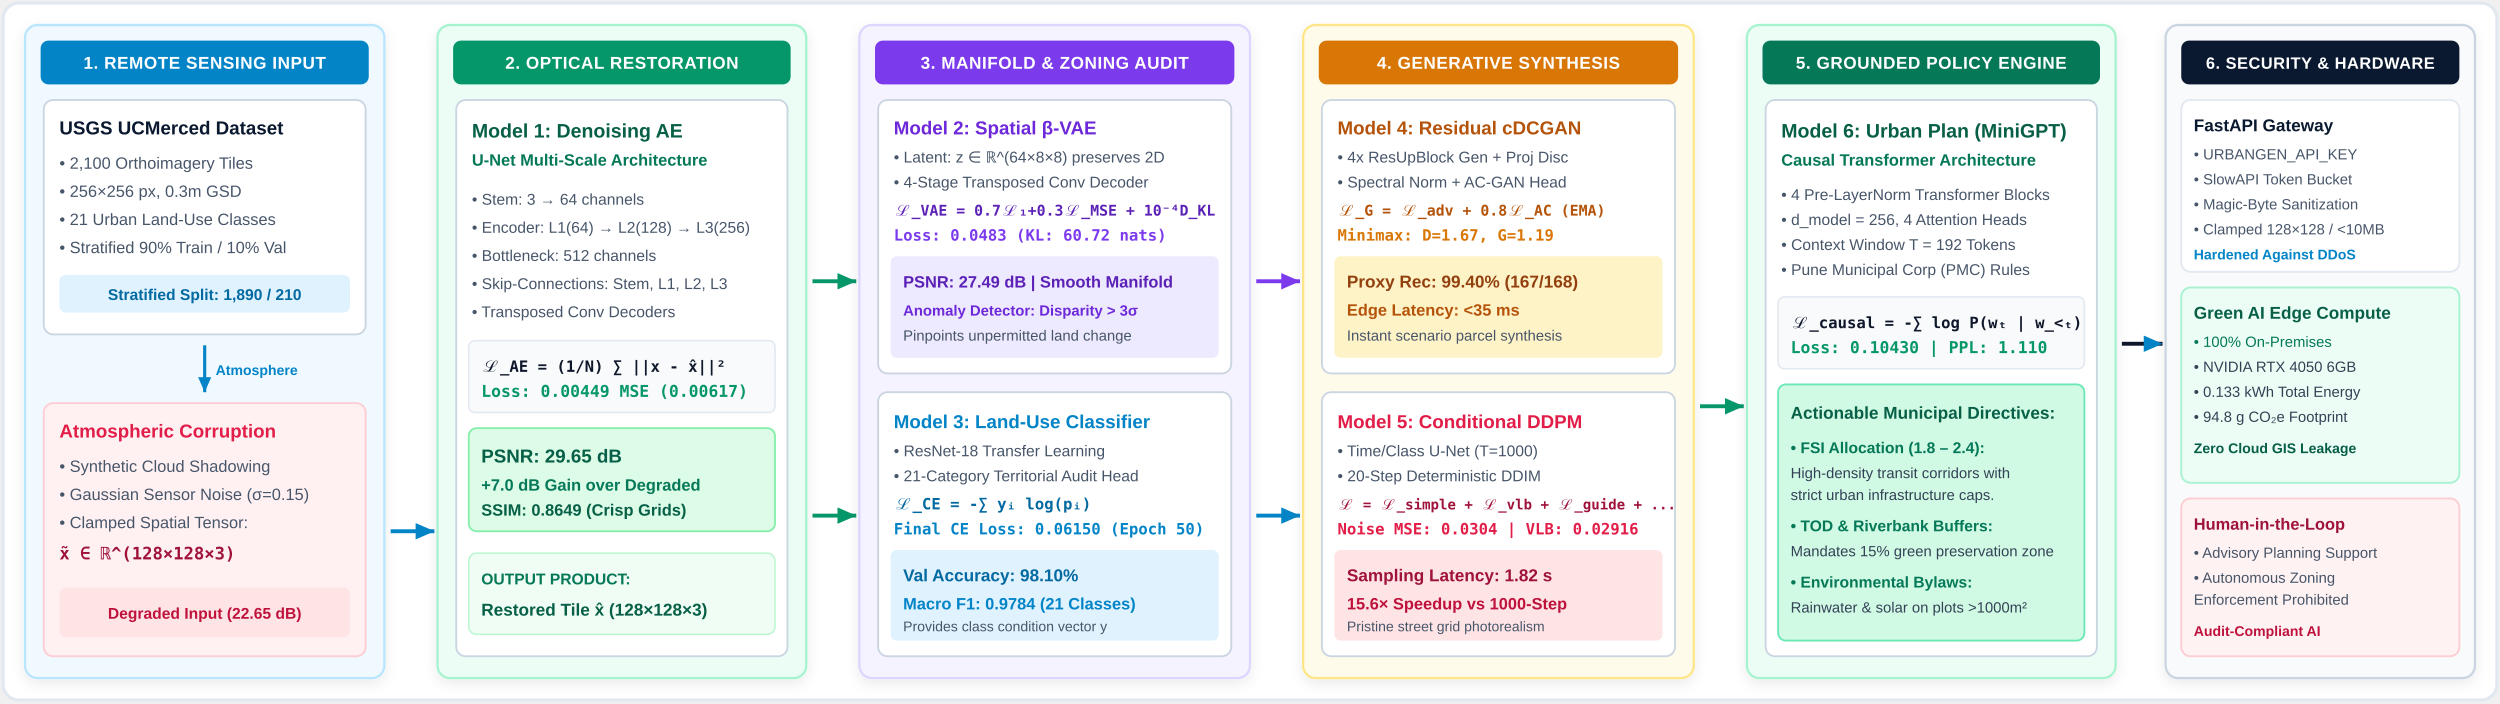
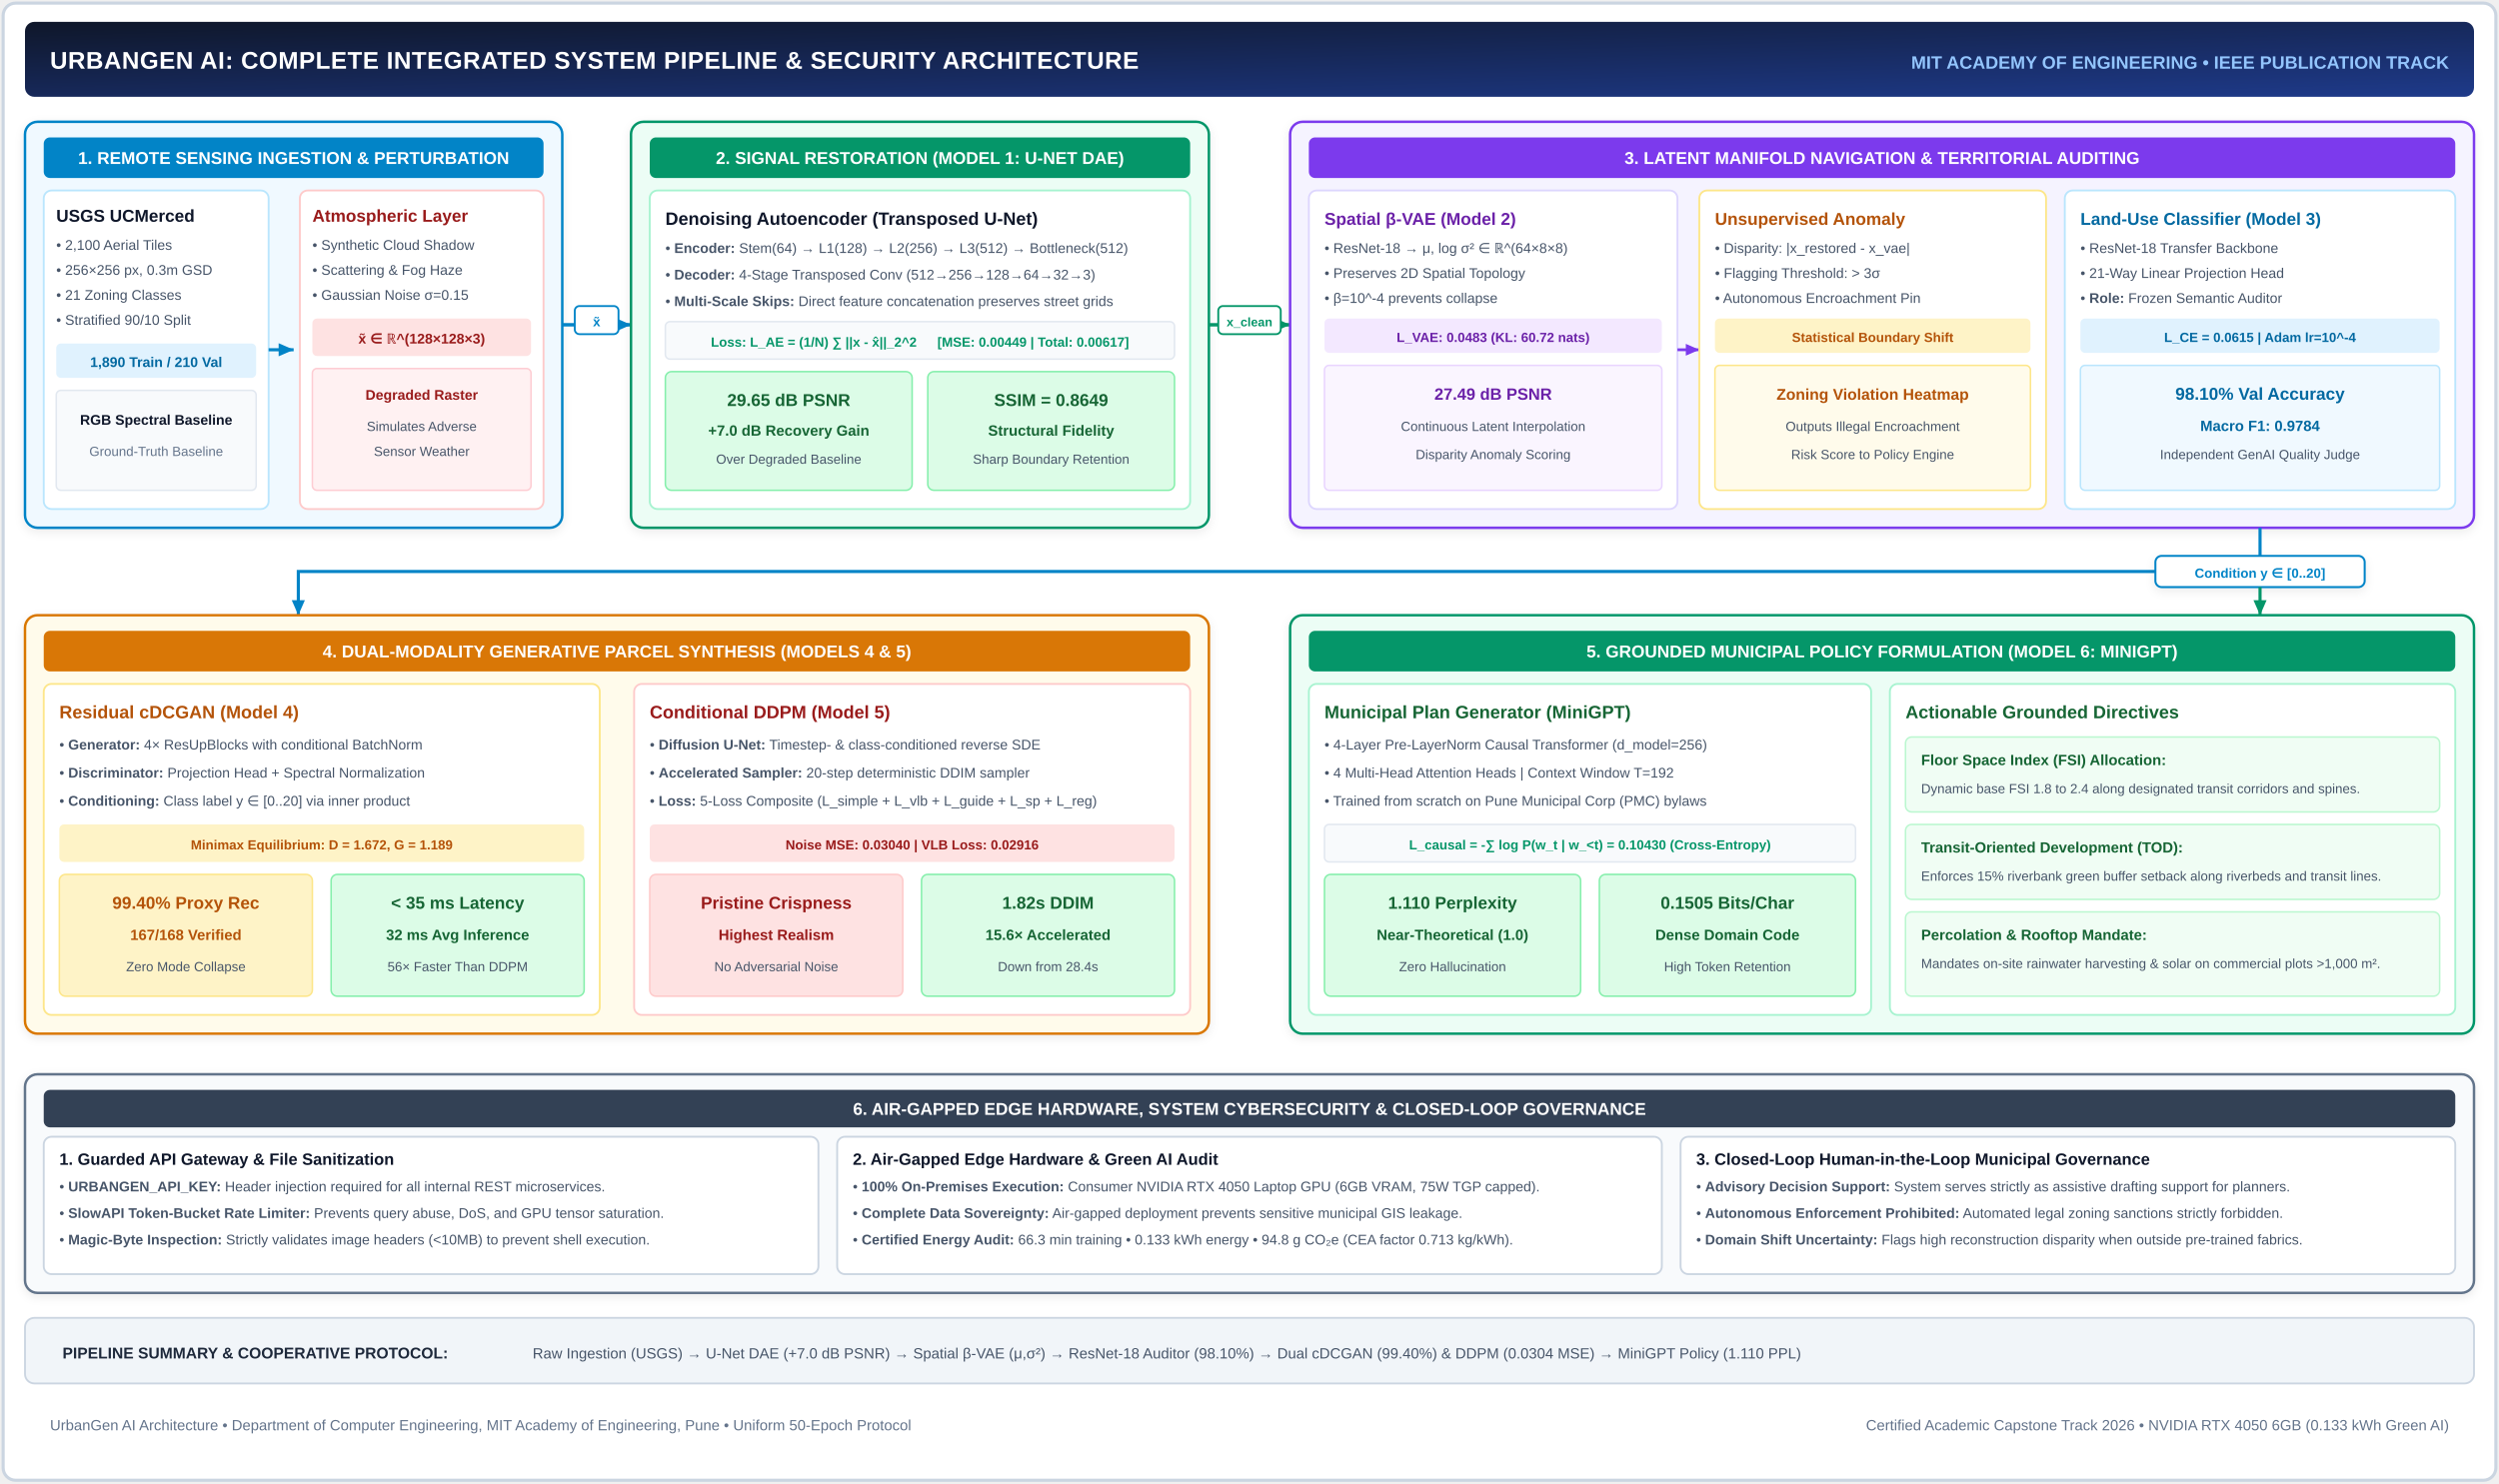
- <svg xmlns="http://www.w3.org/2000/svg" viewBox="0 0 1600 450" width="100%" height="100%" style="background:#FFFFFF; font-family:'Plus Jakarta Sans', Arial, sans-serif;">
+ <svg xmlns="http://www.w3.org/2000/svg" viewBox="0 0 1600 950" width="100%" height="100%" style="background:#FFFFFF; font-family:'Segoe UI', -apple-system, Arial, sans-serif;">
  <defs>
    <filter id="shadow" x="-5%" y="-5%" width="110%" height="115%" filterUnits="userSpaceOnUse">
-       <feDropShadow dx="0" dy="3" stdDeviation="4" flood-color="#0F172A" flood-opacity="0.08" />
+       <feDropShadow dx="0" dy="2" stdDeviation="3" flood-color="#0F172A" flood-opacity="0.08" />
    </filter>
    <marker id="arrow-blue" viewBox="0 0 10 10" refX="8" refY="5" markerWidth="6" markerHeight="6" orient="auto-start-reverse">
      <path d="M 0 1.5 L 8 5 L 0 8.5 z" fill="#0284C7" />
    </marker>
    <marker id="arrow-green" viewBox="0 0 10 10" refX="8" refY="5" markerWidth="6" markerHeight="6" orient="auto-start-reverse">
      <path d="M 0 1.5 L 8 5 L 0 8.5 z" fill="#059669" />
    </marker>
    <marker id="arrow-purple" viewBox="0 0 10 10" refX="8" refY="5" markerWidth="6" markerHeight="6" orient="auto-start-reverse">
      <path d="M 0 1.5 L 8 5 L 0 8.5 z" fill="#7C3AED" />
    </marker>
-     <linearGradient id="grad-navy" x1="0%" y1="0%" x2="100%" y2="100%">
-       <stop offset="0%" stop-color="#0A192F" />
-       <stop offset="100%" stop-color="#142B50" />
+     <marker id="arrow-amber" viewBox="0 0 10 10" refX="8" refY="5" markerWidth="6" markerHeight="6" orient="auto-start-reverse">
+       <path d="M 0 1.5 L 8 5 L 0 8.5 z" fill="#D97706" />
+     </marker>
+     <linearGradient id="header-grad" x1="0%" y1="0%" x2="100%" y2="100%">
+       <stop offset="0%" stop-color="#0F172A" />
+       <stop offset="100%" stop-color="#1E3A8A" />
    </linearGradient>
  </defs>
-   <rect x="2" y="2" width="1596" height="446" rx="10" fill="#FFFFFF" stroke="#E2E8F0" stroke-width="2" />
-   <g transform="translate(16, 16)">
-     <rect width="230" height="418" rx="8" fill="#F0F9FF" stroke="#BAE6FD" stroke-width="1.5" filter="url(#shadow)" />
-     <rect x="10" y="10" width="210" height="28" rx="5" fill="#0284C7" />
-     <text x="115" y="28" text-anchor="middle" fill="#FFFFFF" font-size="11" font-weight="800" letter-spacing="0.03em">1. REMOTE SENSING INPUT</text>
-     <rect x="12" y="48" width="206" height="150" rx="6" fill="#FFFFFF" stroke="#CBD5E1" stroke-width="1.2" />
-     <text x="22" y="70" fill="#0A192F" font-size="12" font-weight="800">USGS UCMerced Dataset</text>
-     <text x="22" y="92" fill="#475569" font-size="10.5">• 2,100 Orthoimagery Tiles</text>
-     <text x="22" y="110" fill="#475569" font-size="10.5">• 256×256 px, 0.3m GSD</text>
-     <text x="22" y="128" fill="#475569" font-size="10.5">• 21 Urban Land-Use Classes</text>
-     <text x="22" y="146" fill="#475569" font-size="10.5">• Stratified 90% Train / 10% Val</text>
-     <rect x="22" y="160" width="186" height="24" rx="4" fill="#E0F2FE" />
-     <text x="115" y="176" text-anchor="middle" fill="#0369A1" font-size="10" font-weight="700">Stratified Split: 1,890 / 210</text>
-     <line x1="115" y1="205" x2="115" y2="235" stroke="#0284C7" stroke-width="2" marker-end="url(#arrow-blue)" />
-     <text x="122" y="224" fill="#0284C7" font-size="9" font-weight="700">Atmosphere</text>
-     <rect x="12" y="242" width="206" height="162" rx="6" fill="#FFF1F2" stroke="#FECDD3" stroke-width="1.2" />
-     <text x="22" y="264" fill="#E11D48" font-size="12" font-weight="800">Atmospheric Corruption</text>
-     <text x="22" y="286" fill="#475569" font-size="10.5">• Synthetic Cloud Shadowing</text>
-     <text x="22" y="304" fill="#475569" font-size="10.5">• Gaussian Sensor Noise (σ=0.15)</text>
-     <text x="22" y="322" fill="#475569" font-size="10.5">• Clamped Spatial Tensor:</text>
-     <text x="22" y="342" fill="#9F1239" font-family="monospace" font-size="11" font-weight="700">  x̃ ∈ ℝ^(128×128×3)</text>
-     <rect x="22" y="360" width="186" height="32" rx="4" fill="#FFE4E6" />
-     <text x="115" y="380" text-anchor="middle" fill="#BE123C" font-size="10" font-weight="800">Degraded Input (22.65 dB)</text>
-   </g>
-   <line x1="250" y1="340" x2="278" y2="340" stroke="#0284C7" stroke-width="2.5" marker-end="url(#arrow-blue)" />
-   <g transform="translate(280, 16)">
-     <rect width="236" height="418" rx="8" fill="#ECFDF5" stroke="#A7F3D0" stroke-width="1.5" filter="url(#shadow)" />
-     <rect x="10" y="10" width="216" height="28" rx="5" fill="#059669" />
-     <text x="118" y="28" text-anchor="middle" fill="#FFFFFF" font-size="11" font-weight="800" letter-spacing="0.03em">2. OPTICAL RESTORATION</text>
-     <rect x="12" y="48" width="212" height="356" rx="6" fill="#FFFFFF" stroke="#CBD5E1" stroke-width="1.2" />
-     <text x="22" y="72" fill="#065F46" font-size="12.5" font-weight="800">Model 1: Denoising AE</text>
-     <text x="22" y="90" fill="#047857" font-size="10.5" font-weight="700">U-Net Multi-Scale Architecture</text>
-     <text x="22" y="115" fill="#475569" font-size="10">• Stem: 3 → 64 channels</text>
-     <text x="22" y="133" fill="#475569" font-size="10">• Encoder: L1(64) → L2(128) → L3(256)</text>
-     <text x="22" y="151" fill="#475569" font-size="10">• Bottleneck: 512 channels</text>
-     <text x="22" y="169" fill="#475569" font-size="10">• Skip-Connections: Stem, L1, L2, L3</text>
-     <text x="22" y="187" fill="#475569" font-size="10">• Transposed Conv Decoders</text>
-     <rect x="20" y="202" width="196" height="46" rx="4" fill="#F8FAFC" stroke="#E2E8F0" stroke-left="3px solid #059669" />
-     <text x="28" y="222" fill="#0F172A" font-family="monospace" font-size="10" font-weight="700">ℒ_AE = (1/N) ∑ ||x - x̂||²</text>
-     <text x="28" y="238" fill="#059669" font-family="monospace" font-size="10.5" font-weight="800">Loss: 0.00449 MSE (0.00617)</text>
-     <rect x="20" y="258" width="196" height="66" rx="5" fill="#DCFCE7" stroke="#86EFAC" stroke-width="1.2" />
-     <text x="28" y="280" fill="#065F46" font-size="12" font-weight="800">PSNR: 29.65 dB</text>
-     <text x="28" y="298" fill="#047857" font-size="10.5" font-weight="700">+7.0 dB Gain over Degraded</text>
-     <text x="28" y="314" fill="#065F46" font-size="10.5" font-weight="600">SSIM: 0.8649 (Crisp Grids)</text>
-     <rect x="20" y="338" width="196" height="52" rx="5" fill="#F0FDF4" stroke="#BBF7D0" />
-     <text x="28" y="358" fill="#047857" font-size="10" font-weight="700">OUTPUT PRODUCT:</text>
-     <text x="28" y="378" fill="#065F46" font-size="11" font-weight="800">Restored Tile x̂ (128×128×3)</text>
-   </g>
-   <line x1="520" y1="180" x2="548" y2="180" stroke="#059669" stroke-width="2.5" marker-end="url(#arrow-green)" />
-   <line x1="520" y1="330" x2="548" y2="330" stroke="#059669" stroke-width="2.5" marker-end="url(#arrow-green)" />
-   <g transform="translate(550, 16)">
-     <rect width="250" height="418" rx="8" fill="#F5F3FF" stroke="#DDD6FE" stroke-width="1.5" filter="url(#shadow)" />
-     <rect x="10" y="10" width="230" height="28" rx="5" fill="#7C3AED" />
-     <text x="125" y="28" text-anchor="middle" fill="#FFFFFF" font-size="11" font-weight="800" letter-spacing="0.03em">3. MANIFOLD &amp; ZONING AUDIT</text>
-     <rect x="12" y="48" width="226" height="175" rx="6" fill="#FFFFFF" stroke="#CBD5E1" stroke-width="1.2" />
-     <text x="22" y="70" fill="#6D28D9" font-size="12" font-weight="800">Model 2: Spatial β-VAE</text>
-     <text x="22" y="88" fill="#475569" font-size="10">• Latent: z ∈ ℝ^(64×8×8) preserves 2D</text>
-     <text x="22" y="104" fill="#475569" font-size="10">• 4-Stage Transposed Conv Decoder</text>
-     <text x="22" y="122" fill="#5B21B6" font-family="monospace" font-size="9.5" font-weight="700">ℒ_VAE = 0.7ℒ₁+0.3ℒ_MSE + 10⁻⁴D_KL</text>
-     <text x="22" y="138" fill="#7C3AED" font-family="monospace" font-size="10" font-weight="800">Loss: 0.0483 (KL: 60.72 nats)</text>
-     <rect x="20" y="148" width="210" height="65" rx="4" fill="#EDE9FE" />
-     <text x="28" y="168" fill="#5B21B6" font-size="10.5" font-weight="800">PSNR: 27.49 dB | Smooth Manifold</text>
-     <text x="28" y="186" fill="#6D28D9" font-size="9.5" font-weight="700">Anomaly Detector: Disparity &gt; 3σ</text>
-     <text x="28" y="202" fill="#475569" font-size="9.5">Pinpoints unpermitted land change</text>
-     <rect x="12" y="235" width="226" height="169" rx="6" fill="#FFFFFF" stroke="#CBD5E1" stroke-width="1.2" />
-     <text x="22" y="258" fill="#0284C7" font-size="12" font-weight="800">Model 3: Land-Use Classifier</text>
-     <text x="22" y="276" fill="#475569" font-size="10">• ResNet-18 Transfer Learning</text>
-     <text x="22" y="292" fill="#475569" font-size="10">• 21-Category Territorial Audit Head</text>
-     <text x="22" y="310" fill="#0369A1" font-family="monospace" font-size="10" font-weight="700">ℒ_CE = -∑ yᵢ log(pᵢ)</text>
-     <text x="22" y="326" fill="#0284C7" font-family="monospace" font-size="10" font-weight="800">Final CE Loss: 0.06150 (Epoch 50)</text>
-     <rect x="20" y="336" width="210" height="58" rx="4" fill="#E0F2FE" />
-     <text x="28" y="356" fill="#0369A1" font-size="11" font-weight="800">Val Accuracy: 98.10%</text>
-     <text x="28" y="374" fill="#0284C7" font-size="10.5" font-weight="700">Macro F1: 0.9784 (21 Classes)</text>
-     <text x="28" y="388" fill="#475569" font-size="9">Provides class condition vector y</text>
-   </g>
-   <line x1="804" y1="180" x2="832" y2="180" stroke="#7C3AED" stroke-width="2.5" marker-end="url(#arrow-purple)" />
-   <line x1="804" y1="330" x2="832" y2="330" stroke="#0284C7" stroke-width="2.5" marker-end="url(#arrow-blue)" />
-   <g transform="translate(834, 16)">
-     <rect width="250" height="418" rx="8" fill="#FFFBEB" stroke="#FDE68A" stroke-width="1.5" filter="url(#shadow)" />
-     <rect x="10" y="10" width="230" height="28" rx="5" fill="#D97706" />
-     <text x="125" y="28" text-anchor="middle" fill="#FFFFFF" font-size="11" font-weight="800" letter-spacing="0.03em">4. GENERATIVE SYNTHESIS</text>
-     <rect x="12" y="48" width="226" height="175" rx="6" fill="#FFFFFF" stroke="#CBD5E1" stroke-width="1.2" />
-     <text x="22" y="70" fill="#B45309" font-size="12" font-weight="800">Model 4: Residual cDCGAN</text>
-     <text x="22" y="88" fill="#475569" font-size="10">• 4x ResUpBlock Gen + Proj Disc</text>
-     <text x="22" y="104" fill="#475569" font-size="10">• Spectral Norm + AC-GAN Head</text>
-     <text x="22" y="122" fill="#B45309" font-family="monospace" font-size="9.5" font-weight="700">ℒ_G = ℒ_adv + 0.8ℒ_AC (EMA)</text>
-     <text x="22" y="138" fill="#D97706" font-family="monospace" font-size="10" font-weight="800">Minimax: D=1.67, G=1.19</text>
-     <rect x="20" y="148" width="210" height="65" rx="4" fill="#FEF3C7" />
-     <text x="28" y="168" fill="#92400E" font-size="11" font-weight="800">Proxy Rec: 99.40% (167/168)</text>
-     <text x="28" y="186" fill="#B45309" font-size="10.5" font-weight="700">Edge Latency: &lt;35 ms</text>
-     <text x="28" y="202" fill="#475569" font-size="9.5">Instant scenario parcel synthesis</text>
-     <rect x="12" y="235" width="226" height="169" rx="6" fill="#FFFFFF" stroke="#CBD5E1" stroke-width="1.2" />
-     <text x="22" y="258" fill="#E11D48" font-size="12" font-weight="800">Model 5: Conditional DDPM</text>
-     <text x="22" y="276" fill="#475569" font-size="10">• Time/Class U-Net (T=1000)</text>
-     <text x="22" y="292" fill="#475569" font-size="10">• 20-Step Deterministic DDIM</text>
-     <text x="22" y="310" fill="#9F1239" font-family="monospace" font-size="9" font-weight="700">ℒ = ℒ_simple + ℒ_vlb + ℒ_guide + ...</text>
-     <text x="22" y="326" fill="#E11D48" font-family="monospace" font-size="10" font-weight="800">Noise MSE: 0.0304 | VLB: 0.02916</text>
-     <rect x="20" y="336" width="210" height="58" rx="4" fill="#FFE4E6" />
-     <text x="28" y="356" fill="#9F1239" font-size="11" font-weight="800">Sampling Latency: 1.82 s</text>
-     <text x="28" y="374" fill="#BE123C" font-size="10.5" font-weight="700">15.6× Speedup vs 1000-Step</text>
-     <text x="28" y="388" fill="#475569" font-size="9">Pristine street grid photorealism</text>
-   </g>
-   <line x1="1088" y1="260" x2="1116" y2="260" stroke="#059669" stroke-width="2.5" marker-end="url(#arrow-green)" />
-   <g transform="translate(1118, 16)">
-     <rect width="236" height="418" rx="8" fill="#ECFDF5" stroke="#A7F3D0" stroke-width="1.5" filter="url(#shadow)" />
-     <rect x="10" y="10" width="216" height="28" rx="5" fill="#047857" />
-     <text x="118" y="28" text-anchor="middle" fill="#FFFFFF" font-size="11" font-weight="800" letter-spacing="0.03em">5. GROUNDED POLICY ENGINE</text>
-     <rect x="12" y="48" width="212" height="356" rx="6" fill="#FFFFFF" stroke="#CBD5E1" stroke-width="1.2" />
-     <text x="22" y="72" fill="#065F46" font-size="12.5" font-weight="800">Model 6: Urban Plan (MiniGPT)</text>
-     <text x="22" y="90" fill="#047857" font-size="10.5" font-weight="700">Causal Transformer Architecture</text>
-     <text x="22" y="112" fill="#475569" font-size="10">• 4 Pre-LayerNorm Transformer Blocks</text>
-     <text x="22" y="128" fill="#475569" font-size="10">• d_model = 256, 4 Attention Heads</text>
-     <text x="22" y="144" fill="#475569" font-size="10">• Context Window T = 192 Tokens</text>
-     <text x="22" y="160" fill="#475569" font-size="10">• Pune Municipal Corp (PMC) Rules</text>
-     <rect x="20" y="174" width="196" height="46" rx="4" fill="#F8FAFC" stroke="#E2E8F0" />
-     <text x="28" y="194" fill="#0F172A" font-family="monospace" font-size="10" font-weight="700">ℒ_causal = -∑ log P(wₜ | w_&lt;ₜ)</text>
-     <text x="28" y="210" fill="#059669" font-family="monospace" font-size="10.5" font-weight="800">Loss: 0.10430 | PPL: 1.110</text>
-     <rect x="20" y="230" width="196" height="164" rx="5" fill="#D1FAE5" stroke="#6EE7B7" stroke-width="1.2" />
-     <text x="28" y="252" fill="#065F46" font-size="11" font-weight="800">Actionable Municipal Directives:</text>
-     <text x="28" y="274" fill="#047857" font-size="10" font-weight="700">• FSI Allocation (1.8 – 2.4):</text>
-     <text x="28" y="290" fill="#334155" font-size="9.5">  High-density transit corridors with</text>
-     <text x="28" y="304" fill="#334155" font-size="9.5">  strict urban infrastructure caps.</text>
-     <text x="28" y="324" fill="#047857" font-size="10" font-weight="700">• TOD &amp; Riverbank Buffers:</text>
-     <text x="28" y="340" fill="#334155" font-size="9.5">  Mandates 15% green preservation zone</text>
-     <text x="28" y="360" fill="#047857" font-size="10" font-weight="700">• Environmental Bylaws:</text>
-     <text x="28" y="376" fill="#334155" font-size="9.5">  Rainwater &amp; solar on plots &gt;1000m²</text>
-   </g>
-   <line x1="1358" y1="220" x2="1384" y2="220" stroke="#0F172A" stroke-width="2.5" marker-end="url(#arrow-blue)" />
-   <g transform="translate(1386, 16)">
-     <rect width="198" height="418" rx="8" fill="#F8FAFC" stroke="#CBD5E1" stroke-width="1.5" filter="url(#shadow)" />
-     <rect x="10" y="10" width="178" height="28" rx="5" fill="#0A192F" />
-     <text x="99" y="28" text-anchor="middle" fill="#FFFFFF" font-size="10.5" font-weight="800" letter-spacing="0.03em">6. SECURITY &amp; HARDWARE</text>
-     <rect x="10" y="48" width="178" height="110" rx="6" fill="#FFFFFF" stroke="#E2E8F0" stroke-width="1.2" />
-     <text x="18" y="68" fill="#0A192F" font-size="11" font-weight="800">FastAPI Gateway</text>
-     <text x="18" y="86" fill="#475569" font-size="9.5">• URBANGEN_API_KEY</text>
-     <text x="18" y="102" fill="#475569" font-size="9.5">• SlowAPI Token Bucket</text>
-     <text x="18" y="118" fill="#475569" font-size="9.5">• Magic-Byte Sanitization</text>
-     <text x="18" y="134" fill="#475569" font-size="9.5">• Clamped 128×128 / &lt;10MB</text>
-     <text x="18" y="150" fill="#0284C7" font-size="9" font-weight="700">Hardened Against DDoS</text>
-     <rect x="10" y="168" width="178" height="125" rx="6" fill="#ECFDF5" stroke="#A7F3D0" stroke-width="1.2" />
-     <text x="18" y="188" fill="#065F46" font-size="11" font-weight="800">Green AI Edge Compute</text>
-     <text x="18" y="206" fill="#047857" font-size="9.5">• 100% On-Premises</text>
-     <text x="18" y="222" fill="#334155" font-size="9.5">• NVIDIA RTX 4050 6GB</text>
-     <text x="18" y="238" fill="#334155" font-size="9.5">• 0.133 kWh Total Energy</text>
-     <text x="18" y="254" fill="#334155" font-size="9.5">• 94.8 g CO₂e Footprint</text>
-     <text x="18" y="274" fill="#065F46" font-size="9" font-weight="800">Zero Cloud GIS Leakage</text>
-     <rect x="10" y="303" width="178" height="101" rx="6" fill="#FEF2F2" stroke="#FECDD3" stroke-width="1.2" />
-     <text x="18" y="323" fill="#9F1239" font-size="10.5" font-weight="800">Human-in-the-Loop</text>
-     <text x="18" y="341" fill="#475569" font-size="9.5">• Advisory Planning Support</text>
-     <text x="18" y="357" fill="#475569" font-size="9.5">• Autonomous Zoning</text>
-     <text x="18" y="371" fill="#475569" font-size="9.5">  Enforcement Prohibited</text>
-     <text x="18" y="391" fill="#BE123C" font-size="9" font-weight="700">Audit-Compliant AI</text>
-   </g>
+   <rect x="2" y="2" width="1596" height="946" rx="8" fill="#FFFFFF" stroke="#CBD5E1" stroke-width="2" />
+   <rect x="16" y="14" width="1568" height="48" rx="6" fill="url(#header-grad)" />
+   <text x="32" y="44" fill="#FFFFFF" font-size="15.5" font-weight="800" letter-spacing="0.02em">URBANGEN AI: COMPLETE INTEGRATED SYSTEM PIPELINE &amp; SECURITY ARCHITECTURE</text>
+   <text x="1568" y="44" text-anchor="end" fill="#93C5FD" font-size="11.5" font-weight="600">MIT ACADEMY OF ENGINEERING • IEEE PUBLICATION TRACK</text>
+   <g transform="translate(16, 78)">
+     <rect width="344" height="260" rx="8" fill="#F0F9FF" stroke="#0284C7" stroke-width="1.6" filter="url(#shadow)" />
+     <rect x="12" y="10" width="320" height="26" rx="4" fill="#0284C7" />
+     <text x="172" y="27" text-anchor="middle" fill="#FFFFFF" font-size="11" font-weight="700">1. REMOTE SENSING INGESTION &amp; PERTURBATION</text>
+     <rect x="12" y="44" width="144" height="204" rx="5" fill="#FFFFFF" stroke="#BAE6FD" stroke-width="1.2" />
+     <text x="20" y="64" fill="#0F172A" font-size="11" font-weight="800">USGS UCMerced</text>
+     <text x="20" y="82" fill="#475569" font-size="9">• 2,100 Aerial Tiles</text>
+     <text x="20" y="98" fill="#475569" font-size="9">• 256×256 px, 0.3m GSD</text>
+     <text x="20" y="114" fill="#475569" font-size="9">• 21 Zoning Classes</text>
+     <text x="20" y="130" fill="#475569" font-size="9">• Stratified 90/10 Split</text>
+     <rect x="20" y="142" width="128" height="22" rx="3" fill="#E0F2FE" />
+     <text x="84" y="157" text-anchor="middle" fill="#0369A1" font-size="9" font-weight="700">1,890 Train / 210 Val</text>
+     <rect x="20" y="172" width="128" height="64" rx="3" fill="#F8FAFC" stroke="#E2E8F0" />
+     <text x="84" y="194" text-anchor="middle" fill="#0F172A" font-size="9" font-weight="700">RGB Spectral Baseline</text>
+     <text x="84" y="214" text-anchor="middle" fill="#64748B" font-size="8.5">Ground-Truth Baseline</text>
+     <line x1="156" y1="146" x2="172" y2="146" stroke="#0284C7" stroke-width="2" marker-end="url(#arrow-blue)" />
+     <rect x="176" y="44" width="156" height="204" rx="5" fill="#FFFFFF" stroke="#FECACA" stroke-width="1.2" />
+     <text x="184" y="64" fill="#991B1B" font-size="11" font-weight="800">Atmospheric Layer</text>
+     <text x="184" y="82" fill="#475569" font-size="9">• Synthetic Cloud Shadow</text>
+     <text x="184" y="98" fill="#475569" font-size="9">• Scattering &amp; Fog Haze</text>
+     <text x="184" y="114" fill="#475569" font-size="9">• Gaussian Noise σ=0.15</text>
+     <rect x="184" y="126" width="140" height="24" rx="3" fill="#FEE2E2" />
+     <text x="254" y="142" text-anchor="middle" fill="#991B1B" font-size="9" font-weight="700">x̃ ∈ ℝ^(128×128×3)</text>
+     <rect x="184" y="158" width="140" height="78" rx="3" fill="#FFF1F2" stroke="#FECDD3" />
+     <text x="254" y="178" text-anchor="middle" fill="#991B1B" font-size="9" font-weight="700">Degraded Raster</text>
+     <text x="254" y="198" text-anchor="middle" fill="#475569" font-size="8.5">Simulates Adverse</text>
+     <text x="254" y="214" text-anchor="middle" fill="#475569" font-size="8.5">Sensor Weather</text>
+   </g>
+   <line x1="360" y1="208" x2="404" y2="208" stroke="#0284C7" stroke-width="2.2" marker-end="url(#arrow-blue)" />
+   <rect x="368" y="196" width="28" height="18" rx="3" fill="#FFFFFF" stroke="#0284C7" stroke-width="1.2" />
+   <text x="382" y="209" text-anchor="middle" fill="#0284C7" font-size="8.5" font-weight="700">x̃</text>
+   <g transform="translate(404, 78)">
+     <rect width="370" height="260" rx="8" fill="#ECFDF5" stroke="#059669" stroke-width="1.6" filter="url(#shadow)" />
+     <rect x="12" y="10" width="346" height="26" rx="4" fill="#059669" />
+     <text x="185" y="27" text-anchor="middle" fill="#FFFFFF" font-size="11" font-weight="700">2. SIGNAL RESTORATION (MODEL 1: U-NET DAE)</text>
+     <rect x="12" y="44" width="346" height="204" rx="5" fill="#FFFFFF" stroke="#A7F3D0" stroke-width="1.2" />
+     <text x="22" y="66" fill="#0F172A" font-size="11.5" font-weight="800">Denoising Autoencoder (Transposed U-Net)</text>
+     <text x="22" y="84" fill="#475569" font-size="9">• <tspan font-weight="bold">Encoder:</tspan> Stem(64) → L1(128) → L2(256) → L3(512) → Bottleneck(512)</text>
+     <text x="22" y="101" fill="#475569" font-size="9">• <tspan font-weight="bold">Decoder:</tspan> 4-Stage Transposed Conv (512→256→128→64→32→3)</text>
+     <text x="22" y="118" fill="#475569" font-size="9">• <tspan font-weight="bold">Multi-Scale Skips:</tspan> Direct feature concatenation preserves street grids</text>
+     <rect x="22" y="128" width="326" height="24" rx="3" fill="#F8FAFC" stroke="#E2E8F0" />
+     <text x="185" y="144" text-anchor="middle" fill="#059669" font-size="8.5" font-weight="700">Loss: L_AE = (1/N) ∑ ||x - x̂||_2^2   [MSE: 0.00449 | Total: 0.00617]</text>
+     <rect x="22" y="160" width="158" height="76" rx="4" fill="#DCFCE7" stroke="#86EFAC" />
+     <text x="101" y="182" text-anchor="middle" fill="#166534" font-size="11" font-weight="800">29.65 dB PSNR</text>
+     <text x="101" y="201" text-anchor="middle" fill="#166534" font-size="9.5" font-weight="700">+7.0 dB Recovery Gain</text>
+     <text x="101" y="219" text-anchor="middle" fill="#475569" font-size="8.5">Over Degraded Baseline</text>
+     <rect x="190" y="160" width="158" height="76" rx="4" fill="#DCFCE7" stroke="#86EFAC" />
+     <text x="269" y="182" text-anchor="middle" fill="#166534" font-size="11" font-weight="800">SSIM = 0.8649</text>
+     <text x="269" y="201" text-anchor="middle" fill="#166534" font-size="9.5" font-weight="700">Structural Fidelity</text>
+     <text x="269" y="219" text-anchor="middle" fill="#475569" font-size="8.5">Sharp Boundary Retention</text>
+   </g>
+   <line x1="774" y1="208" x2="826" y2="208" stroke="#059669" stroke-width="2.2" marker-end="url(#arrow-green)" />
+   <rect x="780" y="196" width="40" height="18" rx="3" fill="#FFFFFF" stroke="#059669" stroke-width="1.2" />
+   <text x="800" y="209" text-anchor="middle" fill="#059669" font-size="8" font-weight="700">x_clean</text>
+   <g transform="translate(826, 78)">
+     <rect width="758" height="260" rx="8" fill="#F5F3FF" stroke="#7C3AED" stroke-width="1.6" filter="url(#shadow)" />
+     <rect x="12" y="10" width="734" height="26" rx="4" fill="#7C3AED" />
+     <text x="379" y="27" text-anchor="middle" fill="#FFFFFF" font-size="11" font-weight="700">3. LATENT MANIFOLD NAVIGATION &amp; TERRITORIAL AUDITING</text>
+     <rect x="12" y="44" width="236" height="204" rx="5" fill="#FFFFFF" stroke="#DDD6FE" stroke-width="1.2" />
+     <text x="22" y="66" fill="#6B21A8" font-size="11" font-weight="800">Spatial β-VAE (Model 2)</text>
+     <text x="22" y="84" fill="#475569" font-size="9">• ResNet-18 → μ, log σ² ∈ ℝ^(64×8×8)</text>
+     <text x="22" y="100" fill="#475569" font-size="9">• Preserves 2D Spatial Topology</text>
+     <text x="22" y="116" fill="#475569" font-size="9">• β=10^-4 prevents collapse</text>
+     <rect x="22" y="126" width="216" height="22" rx="3" fill="#F3E8FF" />
+     <text x="130" y="141" text-anchor="middle" fill="#6B21A8" font-size="8.5" font-weight="700">L_VAE: 0.0483 (KL: 60.72 nats)</text>
+     <rect x="22" y="156" width="216" height="80" rx="3" fill="#FAF5FF" stroke="#E9D5FF" />
+     <text x="130" y="178" text-anchor="middle" fill="#6B21A8" font-size="10.5" font-weight="800">27.49 dB PSNR</text>
+     <text x="130" y="198" text-anchor="middle" fill="#475569" font-size="8.5">Continuous Latent Interpolation</text>
+     <text x="130" y="216" text-anchor="middle" fill="#475569" font-size="8.5">Disparity Anomaly Scoring</text>
+     <line x1="248" y1="146" x2="262" y2="146" stroke="#7C3AED" stroke-width="1.8" marker-end="url(#arrow-purple)" />
+     <rect x="262" y="44" width="222" height="204" rx="5" fill="#FFFFFF" stroke="#FDE68A" stroke-width="1.2" />
+     <text x="272" y="66" fill="#B45309" font-size="11" font-weight="800">Unsupervised Anomaly</text>
+     <text x="272" y="84" fill="#475569" font-size="9">• Disparity: |x_restored - x_vae|</text>
+     <text x="272" y="100" fill="#475569" font-size="9">• Flagging Threshold: &gt; 3σ</text>
+     <text x="272" y="116" fill="#475569" font-size="9">• Autonomous Encroachment Pin</text>
+     <rect x="272" y="126" width="202" height="22" rx="3" fill="#FEF3C7" />
+     <text x="373" y="141" text-anchor="middle" fill="#B45309" font-size="8.5" font-weight="700">Statistical Boundary Shift</text>
+     <rect x="272" y="156" width="202" height="80" rx="3" fill="#FFFBEB" stroke="#FDE68A" />
+     <text x="373" y="178" text-anchor="middle" fill="#B45309" font-size="10" font-weight="800">Zoning Violation Heatmap</text>
+     <text x="373" y="198" text-anchor="middle" fill="#475569" font-size="8.5">Outputs Illegal Encroachment</text>
+     <text x="373" y="216" text-anchor="middle" fill="#475569" font-size="8.5">Risk Score to Policy Engine</text>
+     <rect x="496" y="44" width="250" height="204" rx="5" fill="#FFFFFF" stroke="#BAE6FD" stroke-width="1.2" />
+     <text x="506" y="66" fill="#0369A1" font-size="11" font-weight="800">Land-Use Classifier (Model 3)</text>
+     <text x="506" y="84" fill="#475569" font-size="9">• ResNet-18 Transfer Backbone</text>
+     <text x="506" y="100" fill="#475569" font-size="9">• 21-Way Linear Projection Head</text>
+     <text x="506" y="116" fill="#475569" font-size="9">• <tspan font-weight="bold">Role:</tspan> Frozen Semantic Auditor</text>
+     <rect x="506" y="126" width="230" height="22" rx="3" fill="#E0F2FE" />
+     <text x="621" y="141" text-anchor="middle" fill="#0369A1" font-size="8.5" font-weight="700">L_CE = 0.0615 | Adam lr=10^-4</text>
+     <rect x="506" y="156" width="230" height="80" rx="3" fill="#F0F9FF" stroke="#BAE6FD" />
+     <text x="621" y="178" text-anchor="middle" fill="#0369A1" font-size="11" font-weight="800">98.10% Val Accuracy</text>
+     <text x="621" y="198" text-anchor="middle" fill="#0369A1" font-size="9.5" font-weight="700">Macro F1: 0.9784</text>
+     <text x="621" y="216" text-anchor="middle" fill="#475569" font-size="8.5">Independent GenAI Quality Judge</text>
+   </g>
+   <path d="M 1447 338 L 1447 366 L 191 366 L 191 394" fill="none" stroke="#0284C7" stroke-width="2" marker-end="url(#arrow-blue)" />
+   <rect x="1380" y="356" width="134" height="20" rx="4" fill="#FFFFFF" stroke="#0284C7" stroke-width="1.3" filter="url(#shadow)" />
+   <text x="1447" y="370" text-anchor="middle" fill="#0284C7" font-size="8.5" font-weight="700">Condition y ∈ [0..20]</text>
+   <line x1="1447" y1="376" x2="1447" y2="394" stroke="#059669" stroke-width="2" marker-end="url(#arrow-green)" />
+   <g transform="translate(16, 394)">
+     <rect width="758" height="268" rx="8" fill="#FFFBEB" stroke="#D97706" stroke-width="1.6" filter="url(#shadow)" />
+     <rect x="12" y="10" width="734" height="26" rx="4" fill="#D97706" />
+     <text x="379" y="27" text-anchor="middle" fill="#FFFFFF" font-size="11" font-weight="700">4. DUAL-MODALITY GENERATIVE PARCEL SYNTHESIS (MODELS 4 &amp; 5)</text>
+     <rect x="12" y="44" width="356" height="212" rx="5" fill="#FFFFFF" stroke="#FDE68A" stroke-width="1.2" />
+     <text x="22" y="66" fill="#B45309" font-size="11.5" font-weight="800">Residual cDCGAN (Model 4)</text>
+     <text x="22" y="86" fill="#475569" font-size="9">• <tspan font-weight="bold">Generator:</tspan> 4× ResUpBlocks with conditional BatchNorm</text>
+     <text x="22" y="104" fill="#475569" font-size="9">• <tspan font-weight="bold">Discriminator:</tspan> Projection Head + Spectral Normalization</text>
+     <text x="22" y="122" fill="#475569" font-size="9">• <tspan font-weight="bold">Conditioning:</tspan> Class label y ∈ [0..20] via inner product</text>
+     <rect x="22" y="134" width="336" height="24" rx="3" fill="#FEF3C7" />
+     <text x="190" y="150" text-anchor="middle" fill="#B45309" font-size="8.5" font-weight="700">Minimax Equilibrium: D = 1.672, G = 1.189</text>
+     <rect x="22" y="166" width="162" height="78" rx="4" fill="#FEF3C7" stroke="#FDE68A" />
+     <text x="103" y="188" text-anchor="middle" fill="#B45309" font-size="11" font-weight="800">99.40% Proxy Rec</text>
+     <text x="103" y="208" text-anchor="middle" fill="#B45309" font-size="9.5" font-weight="700">167/168 Verified</text>
+     <text x="103" y="228" text-anchor="middle" fill="#475569" font-size="8.5">Zero Mode Collapse</text>
+     <rect x="196" y="166" width="162" height="78" rx="4" fill="#DCFCE7" stroke="#86EFAC" />
+     <text x="277" y="188" text-anchor="middle" fill="#166534" font-size="11" font-weight="800">&lt; 35 ms Latency</text>
+     <text x="277" y="208" text-anchor="middle" fill="#166534" font-size="9.5" font-weight="700">32 ms Avg Inference</text>
+     <text x="277" y="228" text-anchor="middle" fill="#475569" font-size="8.5">56× Faster Than DDPM</text>
+     <rect x="390" y="44" width="356" height="212" rx="5" fill="#FFFFFF" stroke="#FECACA" stroke-width="1.2" />
+     <text x="400" y="66" fill="#991B1B" font-size="11.5" font-weight="800">Conditional DDPM (Model 5)</text>
+     <text x="400" y="86" fill="#475569" font-size="9">• <tspan font-weight="bold">Diffusion U-Net:</tspan> Timestep- &amp; class-conditioned reverse SDE</text>
+     <text x="400" y="104" fill="#475569" font-size="9">• <tspan font-weight="bold">Accelerated Sampler:</tspan> 20-step deterministic DDIM sampler</text>
+     <text x="400" y="122" fill="#475569" font-size="9">• <tspan font-weight="bold">Loss:</tspan> 5-Loss Composite (L_simple + L_vlb + L_guide + L_sp + L_reg)</text>
+     <rect x="400" y="134" width="336" height="24" rx="3" fill="#FEE2E2" />
+     <text x="568" y="150" text-anchor="middle" fill="#991B1B" font-size="8.5" font-weight="700">Noise MSE: 0.03040 | VLB Loss: 0.02916</text>
+     <rect x="400" y="166" width="162" height="78" rx="4" fill="#FEE2E2" stroke="#FECACA" />
+     <text x="481" y="188" text-anchor="middle" fill="#991B1B" font-size="11" font-weight="800">Pristine Crispness</text>
+     <text x="481" y="208" text-anchor="middle" fill="#991B1B" font-size="9.5" font-weight="700">Highest Realism</text>
+     <text x="481" y="228" text-anchor="middle" fill="#475569" font-size="8.5">No Adversarial Noise</text>
+     <rect x="574" y="166" width="162" height="78" rx="4" fill="#DCFCE7" stroke="#86EFAC" />
+     <text x="655" y="188" text-anchor="middle" fill="#166534" font-size="11" font-weight="800">1.82s DDIM</text>
+     <text x="655" y="208" text-anchor="middle" fill="#166534" font-size="9.5" font-weight="700">15.6× Accelerated</text>
+     <text x="655" y="228" text-anchor="middle" fill="#475569" font-size="8.5">Down from 28.4s</text>
+   </g>
+   <g transform="translate(826, 394)">
+     <rect width="758" height="268" rx="8" fill="#ECFDF5" stroke="#059669" stroke-width="1.6" filter="url(#shadow)" />
+     <rect x="12" y="10" width="734" height="26" rx="4" fill="#059669" />
+     <text x="379" y="27" text-anchor="middle" fill="#FFFFFF" font-size="11" font-weight="700">5. GROUNDED MUNICIPAL POLICY FORMULATION (MODEL 6: MINIGPT)</text>
+     <rect x="12" y="44" width="360" height="212" rx="5" fill="#FFFFFF" stroke="#A7F3D0" stroke-width="1.2" />
+     <text x="22" y="66" fill="#166534" font-size="11.5" font-weight="800">Municipal Plan Generator (MiniGPT)</text>
+     <text x="22" y="86" fill="#475569" font-size="9">• 4-Layer Pre-LayerNorm Causal Transformer (d_model=256)</text>
+     <text x="22" y="104" fill="#475569" font-size="9">• 4 Multi-Head Attention Heads | Context Window T=192</text>
+     <text x="22" y="122" fill="#475569" font-size="9">• Trained from scratch on Pune Municipal Corp (PMC) bylaws</text>
+     <rect x="22" y="134" width="340" height="24" rx="3" fill="#F8FAFC" stroke="#E2E8F0" />
+     <text x="192" y="150" text-anchor="middle" fill="#059669" font-size="8.5" font-weight="700">L_causal = -∑ log P(w_t | w_&lt;t) = 0.10430 (Cross-Entropy)</text>
+     <rect x="22" y="166" width="164" height="78" rx="4" fill="#DCFCE7" stroke="#86EFAC" />
+     <text x="104" y="188" text-anchor="middle" fill="#166534" font-size="11" font-weight="800">1.110 Perplexity</text>
+     <text x="104" y="208" text-anchor="middle" fill="#166534" font-size="9.5" font-weight="700">Near-Theoretical (1.0)</text>
+     <text x="104" y="228" text-anchor="middle" fill="#475569" font-size="8.5">Zero Hallucination</text>
+     <rect x="198" y="166" width="164" height="78" rx="4" fill="#DCFCE7" stroke="#86EFAC" />
+     <text x="280" y="188" text-anchor="middle" fill="#166534" font-size="11" font-weight="800">0.1505 Bits/Char</text>
+     <text x="280" y="208" text-anchor="middle" fill="#166534" font-size="9.5" font-weight="700">Dense Domain Code</text>
+     <text x="280" y="228" text-anchor="middle" fill="#475569" font-size="8.5">High Token Retention</text>
+     <rect x="384" y="44" width="362" height="212" rx="5" fill="#FFFFFF" stroke="#A7F3D0" stroke-width="1.2" />
+     <text x="394" y="66" fill="#166534" font-size="11.5" font-weight="800">Actionable Grounded Directives</text>
+     <rect x="394" y="78" width="342" height="48" rx="4" fill="#F0FDF4" stroke="#BBF7D0" />
+     <text x="404" y="96" fill="#166534" font-size="9.5" font-weight="700">Floor Space Index (FSI) Allocation:</text>
+     <text x="404" y="114" fill="#475569" font-size="8.5">Dynamic base FSI 1.8 to 2.4 along designated transit corridors and spines.</text>
+     <rect x="394" y="134" width="342" height="48" rx="4" fill="#F0FDF4" stroke="#BBF7D0" />
+     <text x="404" y="152" fill="#166534" font-size="9.5" font-weight="700">Transit-Oriented Development (TOD):</text>
+     <text x="404" y="170" fill="#475569" font-size="8.5">Enforces 15% riverbank green buffer setback along riverbeds and transit lines.</text>
+     <rect x="394" y="190" width="342" height="54" rx="4" fill="#F0FDF4" stroke="#BBF7D0" />
+     <text x="404" y="208" fill="#166534" font-size="9.5" font-weight="700">Percolation &amp; Rooftop Mandate:</text>
+     <text x="404" y="226" fill="#475569" font-size="8.5">Mandates on-site rainwater harvesting &amp; solar on commercial plots &gt;1,000 m².</text>
+   </g>
+   <g transform="translate(16, 688)">
+     <rect width="1568" height="140" rx="8" fill="#F8FAFC" stroke="#64748B" stroke-width="1.6" filter="url(#shadow)" />
+     <rect x="12" y="10" width="1544" height="24" rx="4" fill="#334155" />
+     <text x="784" y="26" text-anchor="middle" fill="#FFFFFF" font-size="11" font-weight="700">6. AIR-GAPPED EDGE HARDWARE, SYSTEM CYBERSECURITY &amp; CLOSED-LOOP GOVERNANCE</text>
+     <rect x="12" y="40" width="496" height="88" rx="5" fill="#FFFFFF" stroke="#CBD5E1" stroke-width="1.2" />
+     <text x="22" y="58" fill="#0F172A" font-size="10.5" font-weight="800">1. Guarded API Gateway &amp; File Sanitization</text>
+     <text x="22" y="75" fill="#475569" font-size="9">• <tspan font-weight="bold">URBANGEN_API_KEY:</tspan> Header injection required for all internal REST microservices.</text>
+     <text x="22" y="92" fill="#475569" font-size="9">• <tspan font-weight="bold">SlowAPI Token-Bucket Rate Limiter:</tspan> Prevents query abuse, DoS, and GPU tensor saturation.</text>
+     <text x="22" y="109" fill="#475569" font-size="9">• <tspan font-weight="bold">Magic-Byte Inspection:</tspan> Strictly validates image headers (&lt;10MB) to prevent shell execution.</text>
+     <rect x="520" y="40" width="528" height="88" rx="5" fill="#FFFFFF" stroke="#CBD5E1" stroke-width="1.2" />
+     <text x="530" y="58" fill="#0F172A" font-size="10.5" font-weight="800">2. Air-Gapped Edge Hardware &amp; Green AI Audit</text>
+     <text x="530" y="75" fill="#475569" font-size="9">• <tspan font-weight="bold">100% On-Premises Execution:</tspan> Consumer NVIDIA RTX 4050 Laptop GPU (6GB VRAM, 75W TGP capped).</text>
+     <text x="530" y="92" fill="#475569" font-size="9">• <tspan font-weight="bold">Complete Data Sovereignty:</tspan> Air-gapped deployment prevents sensitive municipal GIS leakage.</text>
+     <text x="530" y="109" fill="#475569" font-size="9">• <tspan font-weight="bold">Certified Energy Audit:</tspan> 66.3 min training • 0.133 kWh energy • 94.8 g CO₂e (CEA factor 0.713 kg/kWh).</text>
+     <rect x="1060" y="40" width="496" height="88" rx="5" fill="#FFFFFF" stroke="#CBD5E1" stroke-width="1.2" />
+     <text x="1070" y="58" fill="#0F172A" font-size="10.5" font-weight="800">3. Closed-Loop Human-in-the-Loop Municipal Governance</text>
+     <text x="1070" y="75" fill="#475569" font-size="9">• <tspan font-weight="bold">Advisory Decision Support:</tspan> System serves strictly as assistive drafting support for planners.</text>
+     <text x="1070" y="92" fill="#475569" font-size="9">• <tspan font-weight="bold">Autonomous Enforcement Prohibited:</tspan> Automated legal zoning sanctions strictly forbidden.</text>
+     <text x="1070" y="109" fill="#475569" font-size="9">• <tspan font-weight="bold">Domain Shift Uncertainty:</tspan> Flags high reconstruction disparity when outside pre-trained fabrics.</text>
+   </g>
+   <g transform="translate(16, 844)">
+     <rect width="1568" height="42" rx="6" fill="#F1F5F9" stroke="#CBD5E1" stroke-width="1.2" />
+     <text x="24" y="26" fill="#1E293B" font-size="10" font-weight="800">PIPELINE SUMMARY &amp; COOPERATIVE PROTOCOL:</text>
+     <text x="325" y="26" fill="#475569" font-size="9.5">Raw Ingestion (USGS) → U-Net DAE (+7.0 dB PSNR) → Spatial β-VAE (μ,σ²) → ResNet-18 Auditor (98.10%) → Dual cDCGAN (99.40%) &amp; DDPM (0.0304 MSE) → MiniGPT Policy (1.110 PPL)</text>
+   </g>
+   <text x="32" y="916" fill="#64748B" font-size="9.5">UrbanGen AI Architecture • Department of Computer Engineering, MIT Academy of Engineering, Pune • Uniform 50-Epoch Protocol</text>
+   <text x="1568" y="916" text-anchor="end" fill="#64748B" font-size="9.5">Certified Academic Capstone Track 2026 • NVIDIA RTX 4050 6GB (0.133 kWh Green AI)</text>
</svg>
